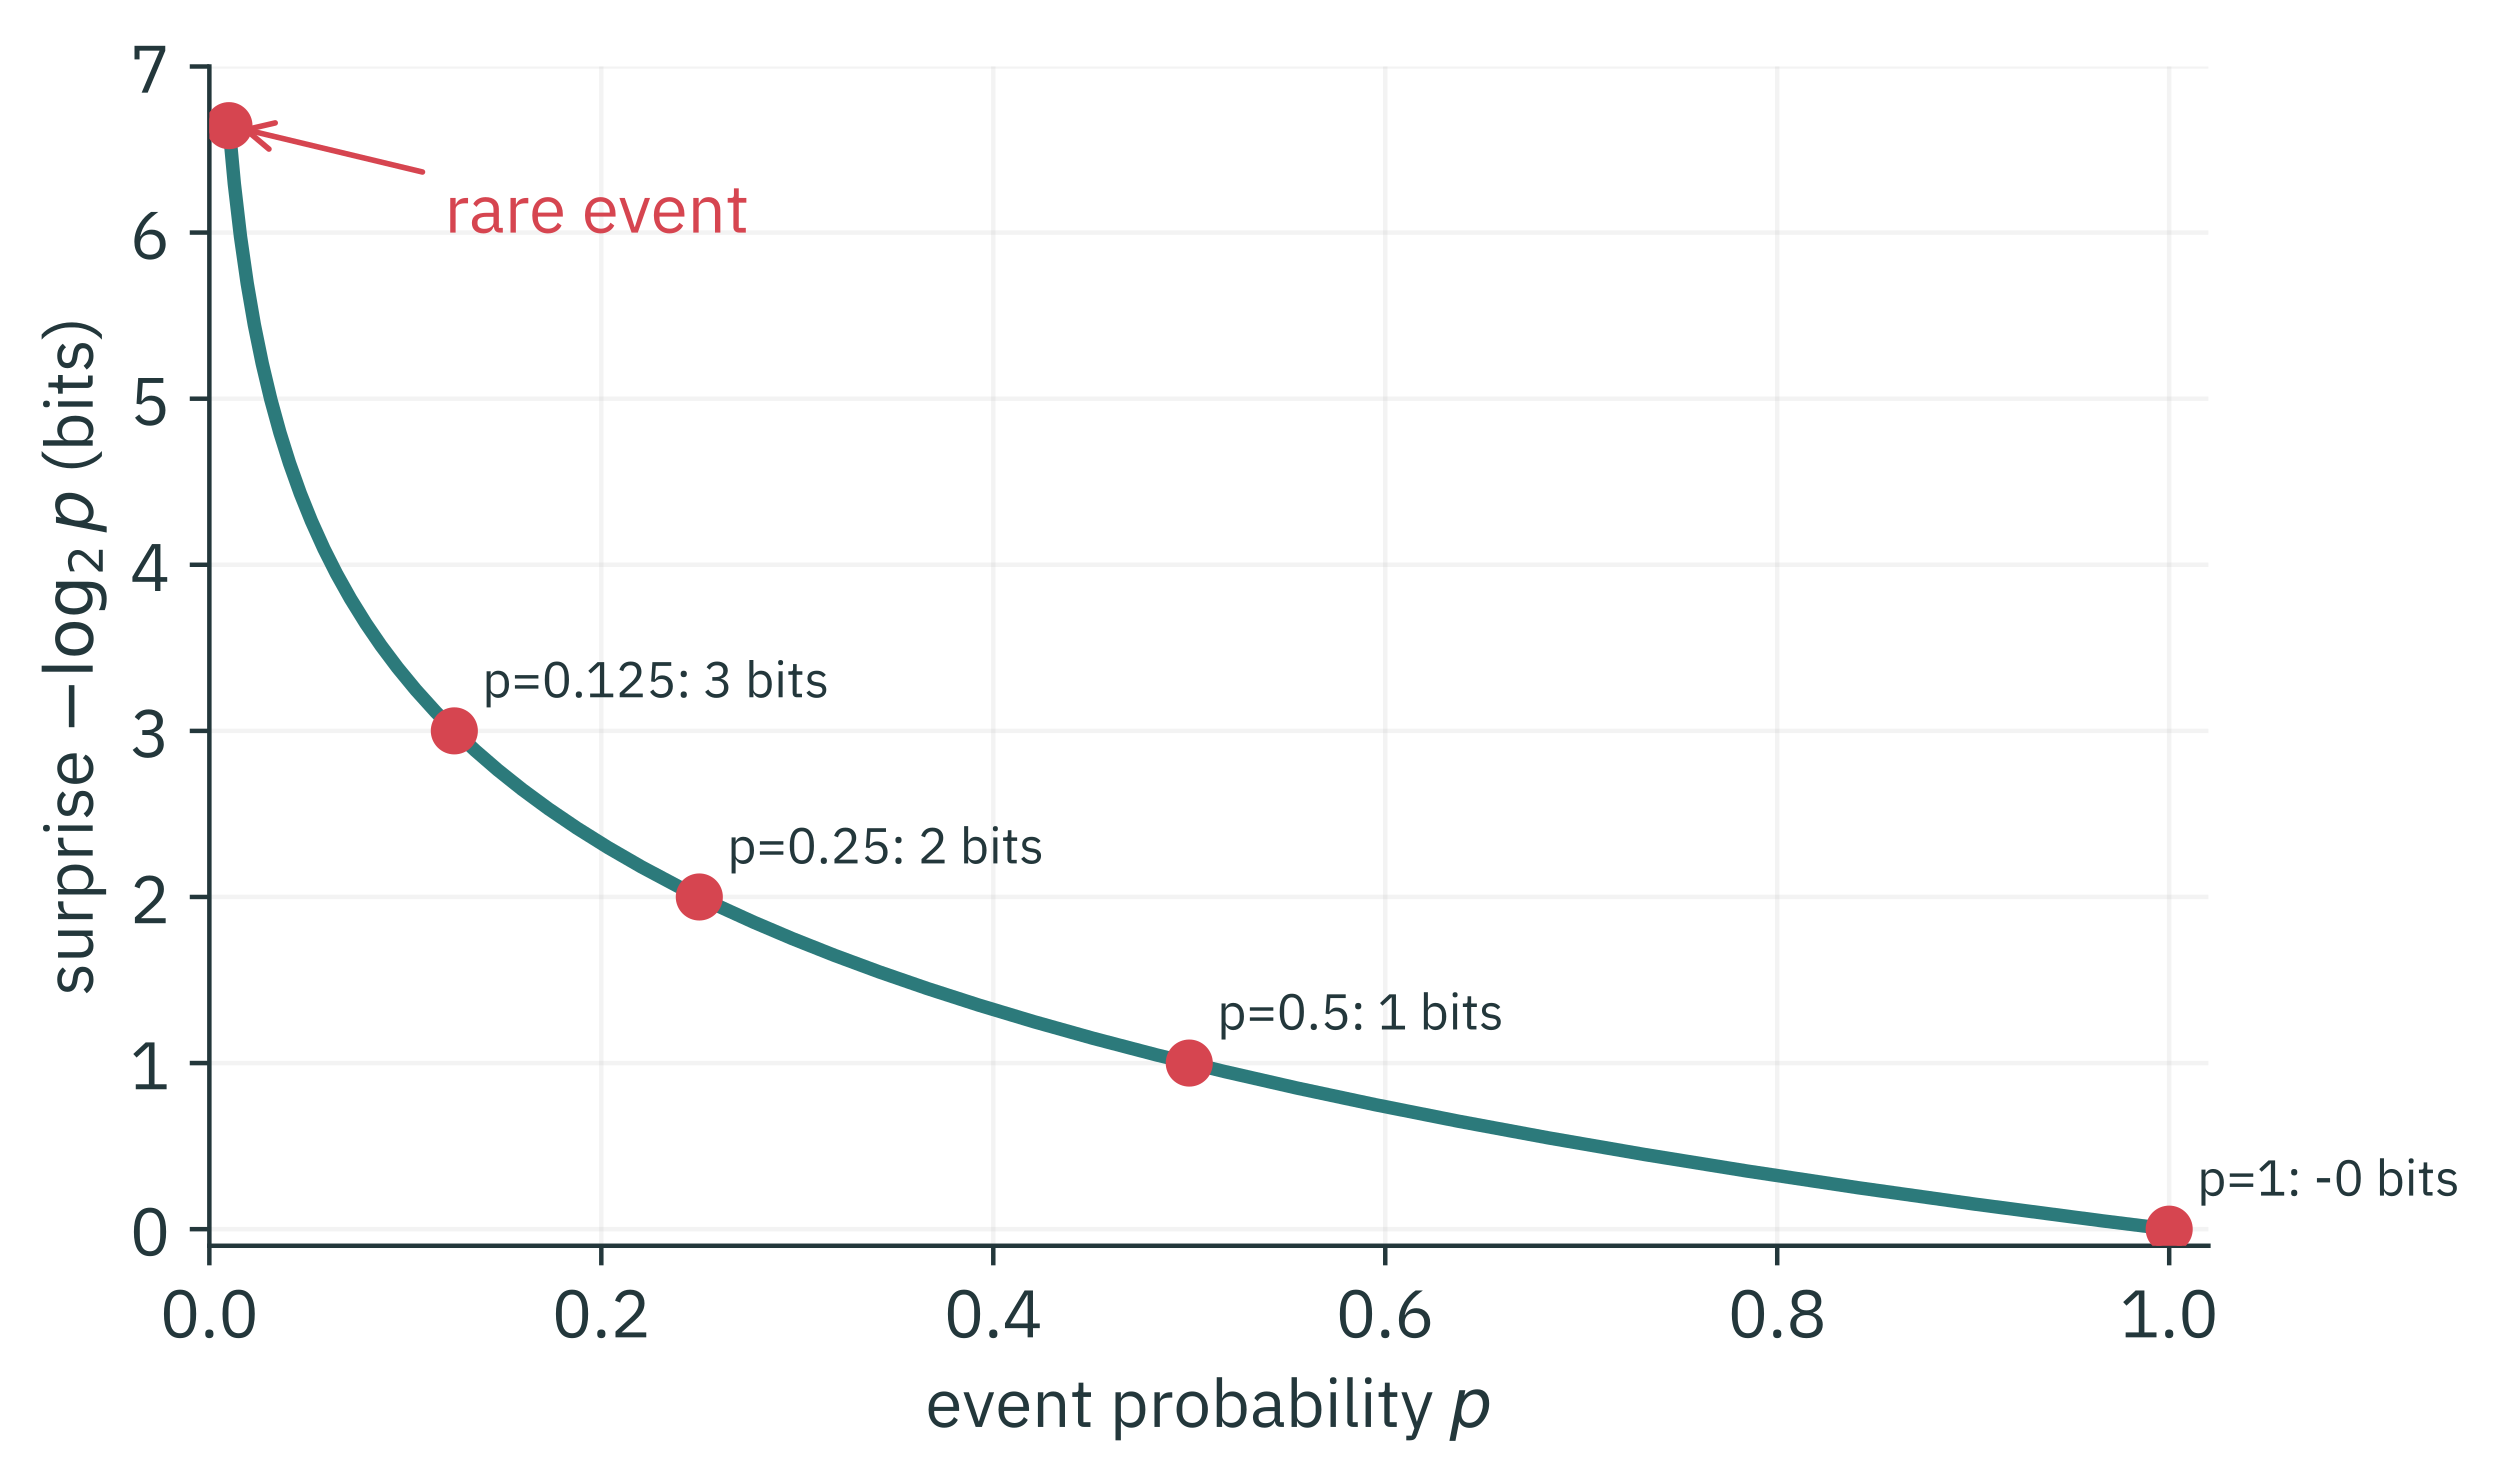
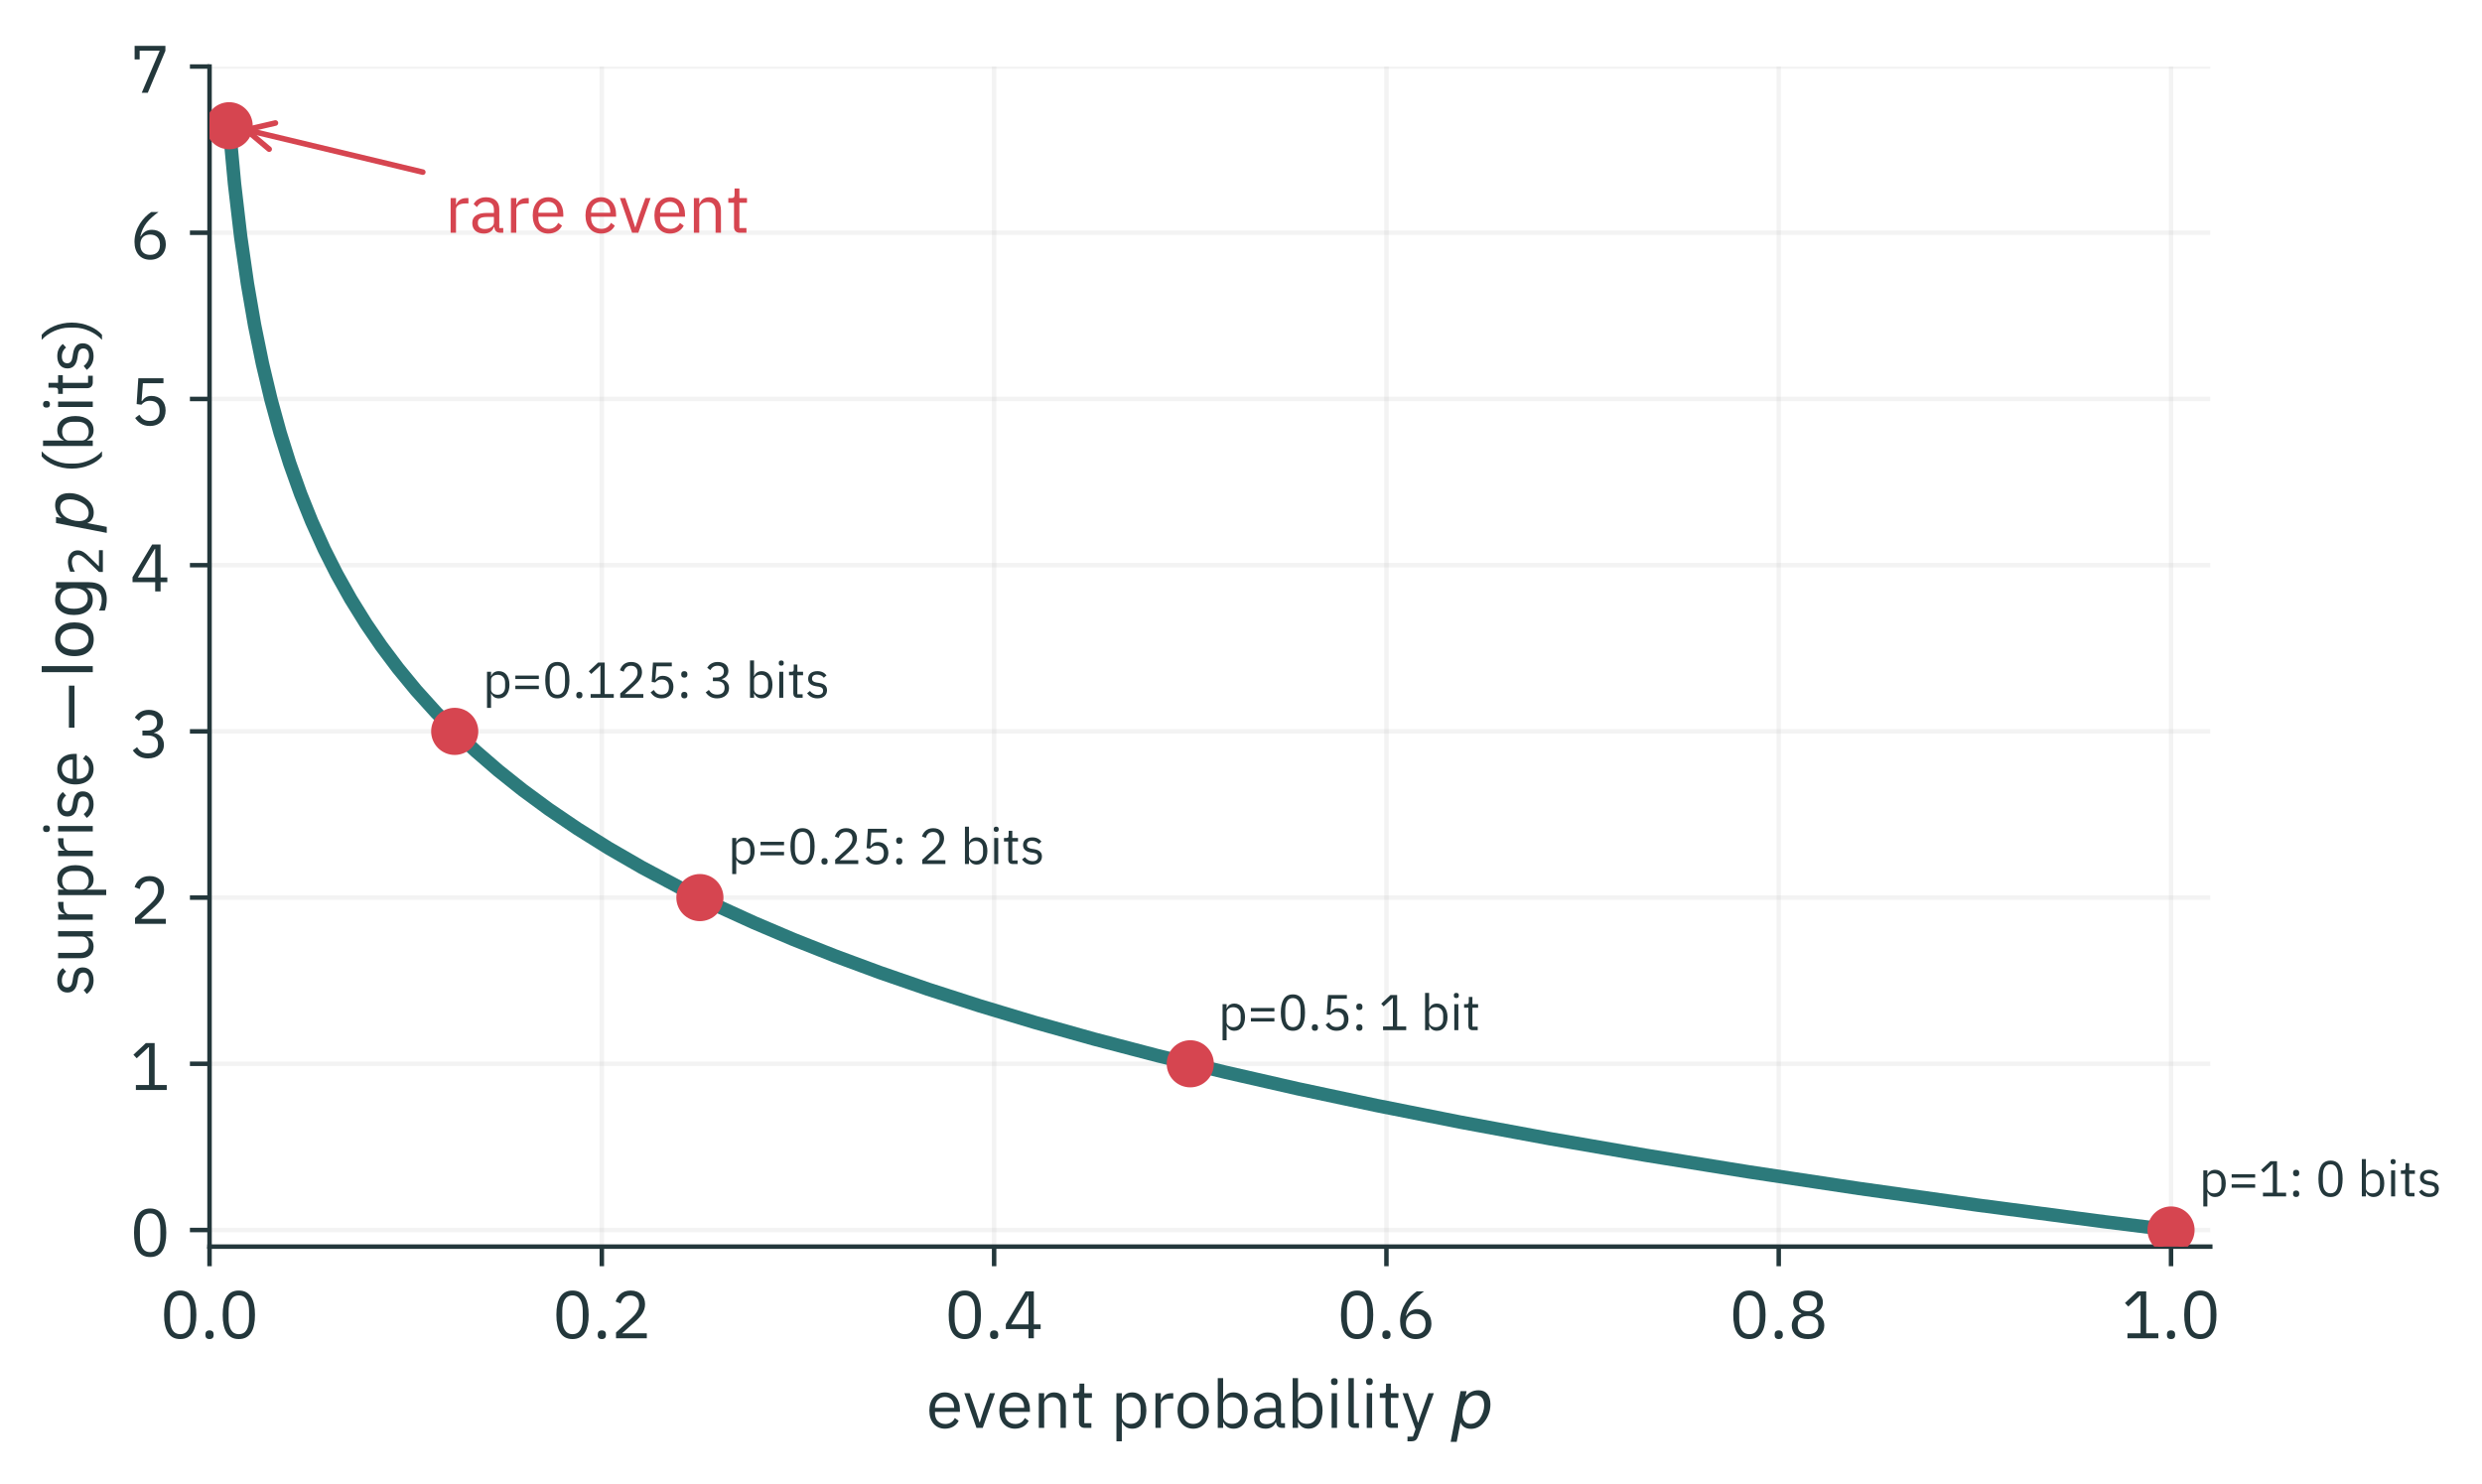
- <svg xmlns="http://www.w3.org/2000/svg" xmlns:xlink="http://www.w3.org/1999/xlink" width="446.616pt" height="264.752pt" viewBox="0 0 446.616 264.752" version="1.1">
+ <svg xmlns="http://www.w3.org/2000/svg" xmlns:xlink="http://www.w3.org/1999/xlink" width="443.025pt" height="264.752pt" viewBox="0 0 443.025 264.752" version="1.1">
  <defs>
    <style type="text/css">*{stroke-linejoin: round; stroke-linecap: butt}</style>
  </defs>
  <g id="figure_1">
    <g id="patch_1">
-       <path d="M 0 264.752  L 446.616 264.752  L 446.616 0  L 0 0  L 0 264.752  z " style="fill: none" />
+       <path d="M 0 264.752  L 443.025 264.752  L 443.025 0  L 0 0  L 0 264.752  z " style="fill: none" />
    </g>
    <g id="axes_1">
      <g id="patch_2">
        <path d="M 37.4 222.552  L 394.52 222.552  L 394.52 11.88  L 37.4 11.88  L 37.4 222.552  z " style="fill: none" />
      </g>
      <g id="matplotlib.axis_1">
        <g id="xtick_1">
          <g id="line2d_1">
-             <path d="M 37.4 222.552  L 37.4 11.88  " clip-path="url(#pdcd45e37ff)" style="fill: none; stroke: #b0b0b0; stroke-opacity: 0.16; stroke-width: 0.8; stroke-linecap: square" />
+             <path d="M 37.4 222.552  L 37.4 11.88  " clip-path="url(#pbaf30abad8)" style="fill: none; stroke: #b0b0b0; stroke-opacity: 0.16; stroke-width: 0.8; stroke-linecap: square" />
          </g>
          <g id="line2d_2">
            <defs>
-               <path id="md1f45cf7b0" d="M 0 0  L 0 3.5  " style="stroke: #23373b; stroke-width: 0.8" />
+               <path id="mac10155238" d="M 0 0  L 0 3.5  " style="stroke: #23373b; stroke-width: 0.8" />
            </defs>
            <g>
-               <use xlink:href="#md1f45cf7b0" x="37.4" y="222.552" style="fill: #23373b; stroke: #23373b; stroke-width: 0.8" />
+               <use xlink:href="#mac10155238" x="37.4" y="222.552" style="fill: #23373b; stroke: #23373b; stroke-width: 0.8" />
            </g>
          </g>
          <g id="text_1">
            <g style="fill: #23373b" transform="translate(28.56781 238.912) scale(0.12 -0.12)">
              <defs>
                <path id="IBMPlexSans-38" d="M 1920 -77  C 2989 -77 3456 774 3456 2234  C 3456 3693 2989 4544 1920 4544  C 851 4544 384 3693 384 2234  C 384 774 851 -77 1920 -77  z M 1920 390  C 1222 390 947 1005 947 1869  L 947 2598  C 947 3462 1222 4077 1920 4077  C 2618 4077 2893 3462 2893 2598  L 2893 1869  C 2893 1005 2618 390 1920 390  z " transform="scale(0.015625)" />
                <path id="IBMPlexSans-5a" d="M 870 -77  C 1139 -77 1261 77 1261 294  L 1261 378  C 1261 595 1139 749 870 749  C 602 749 480 595 480 378  L 480 294  C 480 77 602 -77 870 -77  z " transform="scale(0.015625)" />
              </defs>
              <use xlink:href="#IBMPlexSans-38" />
              <use xlink:href="#IBMPlexSans-5a" transform="translate(60 0)" />
              <use xlink:href="#IBMPlexSans-38" transform="translate(87.20312 0)" />
            </g>
          </g>
        </g>
        <g id="xtick_2">
          <g id="line2d_3">
-             <path d="M 107.424 222.552  L 107.424 11.88  " clip-path="url(#pdcd45e37ff)" style="fill: none; stroke: #b0b0b0; stroke-opacity: 0.16; stroke-width: 0.8; stroke-linecap: square" />
+             <path d="M 107.424 222.552  L 107.424 11.88  " clip-path="url(#pbaf30abad8)" style="fill: none; stroke: #b0b0b0; stroke-opacity: 0.16; stroke-width: 0.8; stroke-linecap: square" />
          </g>
          <g id="line2d_4">
            <g>
-               <use xlink:href="#md1f45cf7b0" x="107.424" y="222.552" style="fill: #23373b; stroke: #23373b; stroke-width: 0.8" />
+               <use xlink:href="#mac10155238" x="107.424" y="222.552" style="fill: #23373b; stroke: #23373b; stroke-width: 0.8" />
            </g>
          </g>
          <g id="text_2">
            <g style="fill: #23373b" transform="translate(98.59134 238.912) scale(0.12 -0.12)">
              <defs>
                <path id="IBMPlexSans-3c" d="M 3411 474  L 1062 474  L 2266 1555  C 2835 2067 3245 2554 3245 3245  C 3245 4006 2746 4544 1875 4544  C 1011 4544 614 4019 442 3494  L 922 3309  C 1043 3731 1299 4064 1850 4064  C 2400 4064 2675 3725 2675 3232  L 2675 3155  C 2675 2726 2355 2278 1939 1894  L 480 550  L 480 0  L 3411 0  L 3411 474  z " transform="scale(0.015625)" />
              </defs>
              <use xlink:href="#IBMPlexSans-38" />
              <use xlink:href="#IBMPlexSans-5a" transform="translate(60 0)" />
              <use xlink:href="#IBMPlexSans-3c" transform="translate(87.20312 0)" />
            </g>
          </g>
        </g>
        <g id="xtick_3">
          <g id="line2d_5">
-             <path d="M 177.447 222.552  L 177.447 11.88  " clip-path="url(#pdcd45e37ff)" style="fill: none; stroke: #b0b0b0; stroke-opacity: 0.16; stroke-width: 0.8; stroke-linecap: square" />
+             <path d="M 177.447 222.552  L 177.447 11.88  " clip-path="url(#pbaf30abad8)" style="fill: none; stroke: #b0b0b0; stroke-opacity: 0.16; stroke-width: 0.8; stroke-linecap: square" />
          </g>
          <g id="line2d_6">
            <g>
-               <use xlink:href="#md1f45cf7b0" x="177.447" y="222.552" style="fill: #23373b; stroke: #23373b; stroke-width: 0.8" />
+               <use xlink:href="#mac10155238" x="177.447" y="222.552" style="fill: #23373b; stroke: #23373b; stroke-width: 0.8" />
            </g>
          </g>
          <g id="text_3">
            <g style="fill: #23373b" transform="translate(168.6149 238.912) scale(0.12 -0.12)">
              <defs>
                <path id="IBMPlexSans-3e" d="M 2912 0  L 2912 877  L 3558 877  L 3558 1325  L 2912 1325  L 2912 4467  L 2112 4467  L 243 1350  L 243 877  L 2400 877  L 2400 0  L 2912 0  z M 2368 4051  L 2400 4051  L 2400 1325  L 749 1325  L 2368 4051  z " transform="scale(0.015625)" />
              </defs>
              <use xlink:href="#IBMPlexSans-38" />
              <use xlink:href="#IBMPlexSans-5a" transform="translate(60 0)" />
              <use xlink:href="#IBMPlexSans-3e" transform="translate(87.20312 0)" />
            </g>
          </g>
        </g>
        <g id="xtick_4">
          <g id="line2d_7">
-             <path d="M 247.471 222.552  L 247.471 11.88  " clip-path="url(#pdcd45e37ff)" style="fill: none; stroke: #b0b0b0; stroke-opacity: 0.16; stroke-width: 0.8; stroke-linecap: square" />
+             <path d="M 247.471 222.552  L 247.471 11.88  " clip-path="url(#pbaf30abad8)" style="fill: none; stroke: #b0b0b0; stroke-opacity: 0.16; stroke-width: 0.8; stroke-linecap: square" />
          </g>
          <g id="line2d_8">
            <g>
-               <use xlink:href="#md1f45cf7b0" x="247.471" y="222.552" style="fill: #23373b; stroke: #23373b; stroke-width: 0.8" />
+               <use xlink:href="#mac10155238" x="247.471" y="222.552" style="fill: #23373b; stroke: #23373b; stroke-width: 0.8" />
            </g>
          </g>
          <g id="text_4">
            <g style="fill: #23373b" transform="translate(238.6384 238.912) scale(0.12 -0.12)">
              <defs>
                <path id="IBMPlexSans-40" d="M 1926 -77  C 2822 -77 3411 525 3411 1402  C 3411 2246 2861 2778 2093 2778  C 1549 2778 1229 2502 1018 2138  L 986 2150  C 1229 3187 1760 3770 2714 4467  L 2022 4467  C 1306 4000 429 2963 429 1638  C 429 576 998 -77 1926 -77  z M 1920 390  C 1331 390 986 730 986 1331  L 986 1382  C 986 1984 1331 2323 1920 2323  C 2509 2323 2854 1984 2854 1382  L 2854 1331  C 2854 730 2509 390 1920 390  z " transform="scale(0.015625)" />
              </defs>
              <use xlink:href="#IBMPlexSans-38" />
              <use xlink:href="#IBMPlexSans-5a" transform="translate(60 0)" />
              <use xlink:href="#IBMPlexSans-40" transform="translate(87.20312 0)" />
            </g>
          </g>
        </g>
        <g id="xtick_5">
          <g id="line2d_9">
-             <path d="M 317.494 222.552  L 317.494 11.88  " clip-path="url(#pdcd45e37ff)" style="fill: none; stroke: #b0b0b0; stroke-opacity: 0.16; stroke-width: 0.8; stroke-linecap: square" />
+             <path d="M 317.494 222.552  L 317.494 11.88  " clip-path="url(#pbaf30abad8)" style="fill: none; stroke: #b0b0b0; stroke-opacity: 0.16; stroke-width: 0.8; stroke-linecap: square" />
          </g>
          <g id="line2d_10">
            <g>
-               <use xlink:href="#md1f45cf7b0" x="317.494" y="222.552" style="fill: #23373b; stroke: #23373b; stroke-width: 0.8" />
+               <use xlink:href="#mac10155238" x="317.494" y="222.552" style="fill: #23373b; stroke: #23373b; stroke-width: 0.8" />
            </g>
          </g>
          <g id="text_5">
            <g style="fill: #23373b" transform="translate(308.6619 238.912) scale(0.12 -0.12)">
              <defs>
                <path id="IBMPlexSans-42" d="M 1920 -77  C 2938 -77 3469 480 3469 1216  C 3469 1824 3104 2176 2566 2323  L 2566 2374  C 3034 2534 3334 2912 3334 3424  C 3334 4102 2810 4544 1920 4544  C 1030 4544 506 4102 506 3424  C 506 2912 806 2534 1274 2374  L 1274 2323  C 736 2176 371 1824 371 1216  C 371 480 902 -77 1920 -77  z M 1920 390  C 1299 390 941 685 941 1190  L 941 1325  C 941 1830 1299 2125 1920 2125  C 2541 2125 2899 1830 2899 1325  L 2899 1190  C 2899 685 2541 390 1920 390  z M 1920 2573  C 1363 2573 1062 2822 1062 3277  L 1062 3373  C 1062 3827 1363 4077 1920 4077  C 2477 4077 2778 3827 2778 3373  L 2778 3277  C 2778 2822 2477 2573 1920 2573  z " transform="scale(0.015625)" />
              </defs>
              <use xlink:href="#IBMPlexSans-38" />
              <use xlink:href="#IBMPlexSans-5a" transform="translate(60 0)" />
              <use xlink:href="#IBMPlexSans-42" transform="translate(87.20312 0)" />
            </g>
          </g>
        </g>
        <g id="xtick_6">
          <g id="line2d_11">
-             <path d="M 387.518 222.552  L 387.518 11.88  " clip-path="url(#pdcd45e37ff)" style="fill: none; stroke: #b0b0b0; stroke-opacity: 0.16; stroke-width: 0.8; stroke-linecap: square" />
+             <path d="M 387.518 222.552  L 387.518 11.88  " clip-path="url(#pbaf30abad8)" style="fill: none; stroke: #b0b0b0; stroke-opacity: 0.16; stroke-width: 0.8; stroke-linecap: square" />
          </g>
          <g id="line2d_12">
            <g>
-               <use xlink:href="#md1f45cf7b0" x="387.518" y="222.552" style="fill: #23373b; stroke: #23373b; stroke-width: 0.8" />
+               <use xlink:href="#mac10155238" x="387.518" y="222.552" style="fill: #23373b; stroke: #23373b; stroke-width: 0.8" />
            </g>
          </g>
          <g id="text_6">
            <g style="fill: #23373b" transform="translate(378.6855 238.912) scale(0.12 -0.12)">
              <defs>
                <path id="IBMPlexSans-3b" d="M 3501 0  L 3501 474  L 2349 474  L 2349 4467  L 1510 4467  L 326 3360  L 640 3021  L 1766 4070  L 1811 4070  L 1811 474  L 563 474  L 563 0  L 3501 0  z " transform="scale(0.015625)" />
              </defs>
              <use xlink:href="#IBMPlexSans-3b" />
              <use xlink:href="#IBMPlexSans-5a" transform="translate(60 0)" />
              <use xlink:href="#IBMPlexSans-38" transform="translate(87.20312 0)" />
            </g>
          </g>
        </g>
        <g id="text_7">
          <g style="fill: #23373b" transform="translate(165.32 254.912) scale(0.12 -0.12)">
            <defs>
              <path id="IBMPlexSans-6" d="M 1786 -77  C 2406 -77 2880 230 3091 678  L 2726 941  C 2554 576 2234 371 1818 371  C 1203 371 838 800 838 1370  L 838 1523  L 3213 1523  L 3213 1766  C 3213 2701 2669 3379 1786 3379  C 890 3379 301 2701 301 1651  C 301 602 890 -77 1786 -77  z M 1786 2950  C 2310 2950 2662 2560 2662 1978  L 2662 1907  L 838 1907  L 838 1952  C 838 2528 1229 2950 1786 2950  z " transform="scale(0.015625)" />
              <path id="IBMPlexSans-19" d="M 1869 0  L 3034 3302  L 2541 3302  L 1952 1664  L 1594 538  L 1562 538  L 1203 1664  L 627 3302  L 115 3302  L 1274 0  L 1869 0  z " transform="scale(0.015625)" />
              <path id="IBMPlexSans-11" d="M 1056 0  L 1056 2291  C 1056 2714 1453 2918 1862 2918  C 2355 2918 2611 2618 2611 2029  L 2611 0  L 3123 0  L 3123 2118  C 3123 2918 2694 3379 2016 3379  C 1523 3379 1242 3136 1082 2765  L 1056 2765  L 1056 3302  L 544 3302  L 544 0  L 1056 0  z " transform="scale(0.015625)" />
              <path id="IBMPlexSans-17" d="M 1914 0  L 1914 448  L 1242 448  L 1242 2854  L 1965 2854  L 1965 3302  L 1242 3302  L 1242 4218  L 781 4218  L 781 3603  C 781 3379 710 3302 493 3302  L 186 3302  L 186 2854  L 730 2854  L 730 544  C 730 224 922 0 1274 0  L 1914 0  z " transform="scale(0.015625)" />
              <path id="IBMPlexSans-3e1" transform="scale(0.015625)" />
              <path id="IBMPlexSans-13" d="M 544 -1280  L 1056 -1280  L 1056 538  L 1082 538  C 1280 128 1594 -77 2048 -77  C 2874 -77 3392 595 3392 1651  C 3392 2707 2874 3379 2048 3379  C 1594 3379 1254 3181 1082 2765  L 1056 2765  L 1056 3302  L 544 3302  L 544 -1280  z M 1907 384  C 1440 384 1056 627 1056 1056  L 1056 2285  C 1056 2650 1440 2918 1907 2918  C 2483 2918 2842 2522 2842 1933  L 2842 1370  C 2842 781 2483 384 1907 384  z " transform="scale(0.015625)" />
              <path id="IBMPlexSans-15" d="M 1056 0  L 1056 2240  C 1056 2554 1389 2790 1939 2790  L 2240 2790  L 2240 3302  L 2042 3302  C 1504 3302 1203 3008 1088 2694  L 1056 2694  L 1056 3302  L 544 3302  L 544 0  L 1056 0  z " transform="scale(0.015625)" />
              <path id="IBMPlexSans-12" d="M 1792 -77  C 2675 -77 3283 602 3283 1651  C 3283 2701 2675 3379 1792 3379  C 909 3379 301 2701 301 1651  C 301 602 909 -77 1792 -77  z M 1792 378  C 1242 378 851 717 851 1414  L 851 1888  C 851 2586 1242 2925 1792 2925  C 2342 2925 2733 2586 2733 1888  L 2733 1414  C 2733 717 2342 378 1792 378  z " transform="scale(0.015625)" />
              <path id="IBMPlexSans-3" d="M 544 0  L 1056 0  L 1056 538  L 1082 538  C 1280 128 1594 -77 2048 -77  C 2874 -77 3392 595 3392 1651  C 3392 2707 2874 3379 2048 3379  C 1594 3379 1254 3181 1082 2765  L 1056 2765  L 1056 4736  L 544 4736  L 544 0  z M 1907 384  C 1440 384 1056 627 1056 1056  L 1056 2285  C 1056 2650 1440 2918 1907 2918  C 2483 2918 2842 2522 2842 1933  L 2842 1370  C 2842 781 2483 384 1907 384  z " transform="scale(0.015625)" />
              <path id="IBMPlexSans-1" d="M 3232 0  L 3232 448  L 2854 448  L 2854 2266  C 2854 2963 2381 3379 1587 3379  C 992 3379 595 3085 416 2733  L 723 2445  C 902 2746 1165 2938 1562 2938  C 2086 2938 2342 2682 2342 2214  L 2342 1888  L 1690 1888  C 730 1888 282 1542 282 922  C 282 307 691 -77 1389 -77  C 1850 -77 2202 134 2342 538  L 2374 538  C 2413 230 2566 0 2944 0  L 3232 0  z M 1472 358  C 1075 358 819 544 819 870  L 819 1005  C 819 1325 1082 1504 1664 1504  L 2342 1504  L 2342 960  C 2342 621 1978 358 1472 358  z " transform="scale(0.015625)" />
              <path id="IBMPlexSans-c" d="M 800 4077  C 1018 4077 1114 4192 1114 4365  L 1114 4448  C 1114 4621 1018 4736 800 4736  C 582 4736 486 4621 486 4448  L 486 4365  C 486 4192 582 4077 800 4077  z M 544 0  L 1056 0  L 1056 3302  L 544 3302  L 544 0  z " transform="scale(0.015625)" />
              <path id="IBMPlexSans-f" d="M 1542 0  L 1542 448  L 1056 448  L 1056 4736  L 544 4736  L 544 531  C 544 224 736 0 1088 0  L 1542 0  z " transform="scale(0.015625)" />
              <path id="IBMPlexSans-1c" d="M 1779 1056  L 1600 518  L 1568 518  L 1414 1056  L 621 3302  L 109 3302  L 1344 -128  L 1094 -832  L 576 -832  L 576 -1280  L 838 -1280  C 1325 -1280 1459 -1165 1606 -768  L 3085 3302  L 2579 3302  L 1779 1056  z " transform="scale(0.015625)" />
              <path id="DejaVuSans-Oblique-53" d="M 3175 2156  Q 3175 2616 2975 2859  Q 2775 3103 2400 3103  Q 2144 3103 1911 2972  Q 1678 2841 1497 2591  Q 1319 2344 1212 1994  Q 1106 1644 1106 1300  Q 1106 863 1306 627  Q 1506 391 1875 391  Q 2147 391 2380 519  Q 2613 647 2778 891  Q 2956 1147 3065 1494  Q 3175 1841 3175 2156  z M 1394 2969  Q 1625 3272 1939 3428  Q 2253 3584 2638 3584  Q 3175 3584 3472 3232  Q 3769 2881 3769 2247  Q 3769 1728 3584 1258  Q 3400 788 3053 416  Q 2822 169 2531 39  Q 2241 -91 1919 -91  Q 1547 -91 1294 64  Q 1041 219 916 525  L 556 -1331  L -19 -1331  L 922 3500  L 1497 3500  L 1394 2969  z " transform="scale(0.015625)" />
            </defs>
            <use xlink:href="#IBMPlexSans-6" />
            <use xlink:href="#IBMPlexSans-19" transform="translate(54.89995 0)" />
            <use xlink:href="#IBMPlexSans-6" transform="translate(104.0999 0)" />
            <use xlink:href="#IBMPlexSans-11" transform="translate(158.9998 0)" />
            <use xlink:href="#IBMPlexSans-17" transform="translate(215.7998 0)" />
            <use xlink:href="#IBMPlexSans-3e1" transform="translate(250.8998 0)" />
            <use xlink:href="#IBMPlexSans-13" transform="translate(274.4997 0)" />
            <use xlink:href="#IBMPlexSans-15" transform="translate(332.4997 0)" />
            <use xlink:href="#IBMPlexSans-12" transform="translate(369.1996 0)" />
            <use xlink:href="#IBMPlexSans-3" transform="translate(425.1996 0)" />
            <use xlink:href="#IBMPlexSans-1" transform="translate(483.1995 0)" />
            <use xlink:href="#IBMPlexSans-3" transform="translate(536.5995 0)" />
            <use xlink:href="#IBMPlexSans-c" transform="translate(594.5994 0)" />
            <use xlink:href="#IBMPlexSans-f" transform="translate(619.5994 0)" />
            <use xlink:href="#IBMPlexSans-c" transform="translate(646.7994 0)" />
            <use xlink:href="#IBMPlexSans-17" transform="translate(671.7993 0)" />
            <use xlink:href="#IBMPlexSans-1c" transform="translate(706.8993 0)" />
            <use xlink:href="#IBMPlexSans-3e1" transform="translate(756.7992 0)" />
            <use xlink:href="#DejaVuSans-Oblique-53" transform="translate(780.3992 0)" />
          </g>
        </g>
      </g>
      <g id="matplotlib.axis_2">
        <g id="ytick_1">
          <g id="line2d_13">
-             <path d="M 37.4 219.585  L 394.52 219.585  " clip-path="url(#pdcd45e37ff)" style="fill: none; stroke: #b0b0b0; stroke-opacity: 0.16; stroke-width: 0.8; stroke-linecap: square" />
+             <path d="M 37.4 219.585  L 394.52 219.585  " clip-path="url(#pbaf30abad8)" style="fill: none; stroke: #b0b0b0; stroke-opacity: 0.16; stroke-width: 0.8; stroke-linecap: square" />
          </g>
          <g id="line2d_14">
            <defs>
-               <path id="mb82852f4e5" d="M 0 0  L -3.5 0  " style="stroke: #23373b; stroke-width: 0.8" />
+               <path id="m81ecbce17b" d="M 0 0  L -3.5 0  " style="stroke: #23373b; stroke-width: 0.8" />
            </defs>
            <g>
-               <use xlink:href="#mb82852f4e5" x="37.4" y="219.585" style="fill: #23373b; stroke: #23373b; stroke-width: 0.8" />
+               <use xlink:href="#m81ecbce17b" x="37.4" y="219.585" style="fill: #23373b; stroke: #23373b; stroke-width: 0.8" />
            </g>
          </g>
          <g id="text_8">
            <g style="fill: #23373b" transform="translate(23.2 224.2648) scale(0.12 -0.12)">
              <use xlink:href="#IBMPlexSans-38" />
            </g>
          </g>
        </g>
        <g id="ytick_2">
          <g id="line2d_15">
-             <path d="M 37.4 189.913  L 394.52 189.913  " clip-path="url(#pdcd45e37ff)" style="fill: none; stroke: #b0b0b0; stroke-opacity: 0.16; stroke-width: 0.8; stroke-linecap: square" />
+             <path d="M 37.4 189.913  L 394.52 189.913  " clip-path="url(#pbaf30abad8)" style="fill: none; stroke: #b0b0b0; stroke-opacity: 0.16; stroke-width: 0.8; stroke-linecap: square" />
          </g>
          <g id="line2d_16">
            <g>
-               <use xlink:href="#mb82852f4e5" x="37.4" y="189.913" style="fill: #23373b; stroke: #23373b; stroke-width: 0.8" />
+               <use xlink:href="#m81ecbce17b" x="37.4" y="189.913" style="fill: #23373b; stroke: #23373b; stroke-width: 0.8" />
            </g>
          </g>
          <g id="text_9">
            <g style="fill: #23373b" transform="translate(23.2 194.5927) scale(0.12 -0.12)">
              <use xlink:href="#IBMPlexSans-3b" />
            </g>
          </g>
        </g>
        <g id="ytick_3">
          <g id="line2d_17">
-             <path d="M 37.4 160.241  L 394.52 160.241  " clip-path="url(#pdcd45e37ff)" style="fill: none; stroke: #b0b0b0; stroke-opacity: 0.16; stroke-width: 0.8; stroke-linecap: square" />
+             <path d="M 37.4 160.241  L 394.52 160.241  " clip-path="url(#pbaf30abad8)" style="fill: none; stroke: #b0b0b0; stroke-opacity: 0.16; stroke-width: 0.8; stroke-linecap: square" />
          </g>
          <g id="line2d_18">
            <g>
-               <use xlink:href="#mb82852f4e5" x="37.4" y="160.241" style="fill: #23373b; stroke: #23373b; stroke-width: 0.8" />
+               <use xlink:href="#m81ecbce17b" x="37.4" y="160.241" style="fill: #23373b; stroke: #23373b; stroke-width: 0.8" />
            </g>
          </g>
          <g id="text_10">
            <g style="fill: #23373b" transform="translate(23.2 164.9206) scale(0.12 -0.12)">
              <use xlink:href="#IBMPlexSans-3c" />
            </g>
          </g>
        </g>
        <g id="ytick_4">
          <g id="line2d_19">
-             <path d="M 37.4 130.568  L 394.52 130.568  " clip-path="url(#pdcd45e37ff)" style="fill: none; stroke: #b0b0b0; stroke-opacity: 0.16; stroke-width: 0.8; stroke-linecap: square" />
+             <path d="M 37.4 130.568  L 394.52 130.568  " clip-path="url(#pbaf30abad8)" style="fill: none; stroke: #b0b0b0; stroke-opacity: 0.16; stroke-width: 0.8; stroke-linecap: square" />
          </g>
          <g id="line2d_20">
            <g>
-               <use xlink:href="#mb82852f4e5" x="37.4" y="130.568" style="fill: #23373b; stroke: #23373b; stroke-width: 0.8" />
+               <use xlink:href="#m81ecbce17b" x="37.4" y="130.568" style="fill: #23373b; stroke: #23373b; stroke-width: 0.8" />
            </g>
          </g>
          <g id="text_11">
            <g style="fill: #23373b" transform="translate(23.2 135.2485) scale(0.12 -0.12)">
              <defs>
                <path id="IBMPlexSans-3d" d="M 1184 2573  L 1184 2106  L 1709 2106  C 2336 2106 2669 1805 2669 1280  L 2669 1229  C 2669 704 2336 403 1709 403  C 1165 403 902 640 672 992  L 269 685  C 544 301 941 -77 1715 -77  C 2624 -77 3232 454 3232 1222  C 3232 1894 2771 2253 2291 2349  L 2291 2374  C 2765 2496 3149 2842 3149 3418  C 3149 4141 2547 4544 1792 4544  C 1075 4544 685 4173 461 3814  L 858 3507  C 1043 3846 1318 4064 1779 4064  C 2253 4064 2579 3827 2579 3360  L 2579 3315  C 2579 2886 2272 2573 1670 2573  L 1184 2573  z " transform="scale(0.015625)" />
              </defs>
              <use xlink:href="#IBMPlexSans-3d" />
            </g>
          </g>
        </g>
        <g id="ytick_5">
          <g id="line2d_21">
-             <path d="M 37.4 100.896  L 394.52 100.896  " clip-path="url(#pdcd45e37ff)" style="fill: none; stroke: #b0b0b0; stroke-opacity: 0.16; stroke-width: 0.8; stroke-linecap: square" />
+             <path d="M 37.4 100.896  L 394.52 100.896  " clip-path="url(#pbaf30abad8)" style="fill: none; stroke: #b0b0b0; stroke-opacity: 0.16; stroke-width: 0.8; stroke-linecap: square" />
          </g>
          <g id="line2d_22">
            <g>
-               <use xlink:href="#mb82852f4e5" x="37.4" y="100.896" style="fill: #23373b; stroke: #23373b; stroke-width: 0.8" />
+               <use xlink:href="#m81ecbce17b" x="37.4" y="100.896" style="fill: #23373b; stroke: #23373b; stroke-width: 0.8" />
            </g>
          </g>
          <g id="text_12">
            <g style="fill: #23373b" transform="translate(23.2 105.5763) scale(0.12 -0.12)">
              <use xlink:href="#IBMPlexSans-3e" />
            </g>
          </g>
        </g>
        <g id="ytick_6">
          <g id="line2d_23">
-             <path d="M 37.4 71.224  L 394.52 71.224  " clip-path="url(#pdcd45e37ff)" style="fill: none; stroke: #b0b0b0; stroke-opacity: 0.16; stroke-width: 0.8; stroke-linecap: square" />
+             <path d="M 37.4 71.224  L 394.52 71.224  " clip-path="url(#pbaf30abad8)" style="fill: none; stroke: #b0b0b0; stroke-opacity: 0.16; stroke-width: 0.8; stroke-linecap: square" />
          </g>
          <g id="line2d_24">
            <g>
-               <use xlink:href="#mb82852f4e5" x="37.4" y="71.224" style="fill: #23373b; stroke: #23373b; stroke-width: 0.8" />
+               <use xlink:href="#m81ecbce17b" x="37.4" y="71.224" style="fill: #23373b; stroke: #23373b; stroke-width: 0.8" />
            </g>
          </g>
          <g id="text_13">
            <g style="fill: #23373b" transform="translate(23.2 75.90422) scale(0.12 -0.12)">
              <defs>
                <path id="IBMPlexSans-3f" d="M 3187 4467  L 794 4467  L 634 2010  L 1088 1946  C 1274 2150 1478 2323 1888 2323  C 2496 2323 2822 1984 2822 1395  L 2822 1331  C 2822 742 2496 403 1888 403  C 1350 403 1126 640 896 992  L 493 685  C 762 301 1146 -77 1888 -77  C 2829 -77 3392 531 3392 1402  C 3392 2266 2829 2784 2061 2784  C 1594 2784 1357 2592 1146 2291  L 1101 2291  L 1229 3994  L 3187 3994  L 3187 4467  z " transform="scale(0.015625)" />
              </defs>
              <use xlink:href="#IBMPlexSans-3f" />
            </g>
          </g>
        </g>
        <g id="ytick_7">
          <g id="line2d_25">
-             <path d="M 37.4 41.552  L 394.52 41.552  " clip-path="url(#pdcd45e37ff)" style="fill: none; stroke: #b0b0b0; stroke-opacity: 0.16; stroke-width: 0.8; stroke-linecap: square" />
+             <path d="M 37.4 41.552  L 394.52 41.552  " clip-path="url(#pbaf30abad8)" style="fill: none; stroke: #b0b0b0; stroke-opacity: 0.16; stroke-width: 0.8; stroke-linecap: square" />
          </g>
          <g id="line2d_26">
            <g>
-               <use xlink:href="#mb82852f4e5" x="37.4" y="41.552" style="fill: #23373b; stroke: #23373b; stroke-width: 0.8" />
+               <use xlink:href="#m81ecbce17b" x="37.4" y="41.552" style="fill: #23373b; stroke: #23373b; stroke-width: 0.8" />
            </g>
          </g>
          <g id="text_14">
            <g style="fill: #23373b" transform="translate(23.2 46.23211) scale(0.12 -0.12)">
              <use xlink:href="#IBMPlexSans-40" />
            </g>
          </g>
        </g>
        <g id="ytick_8">
          <g id="line2d_27">
-             <path d="M 37.4 11.88  L 394.52 11.88  " clip-path="url(#pdcd45e37ff)" style="fill: none; stroke: #b0b0b0; stroke-opacity: 0.16; stroke-width: 0.8; stroke-linecap: square" />
+             <path d="M 37.4 11.88  L 394.52 11.88  " clip-path="url(#pbaf30abad8)" style="fill: none; stroke: #b0b0b0; stroke-opacity: 0.16; stroke-width: 0.8; stroke-linecap: square" />
          </g>
          <g id="line2d_28">
            <g>
-               <use xlink:href="#mb82852f4e5" x="37.4" y="11.88" style="fill: #23373b; stroke: #23373b; stroke-width: 0.8" />
+               <use xlink:href="#m81ecbce17b" x="37.4" y="11.88" style="fill: #23373b; stroke: #23373b; stroke-width: 0.8" />
            </g>
          </g>
          <g id="text_15">
            <g style="fill: #23373b" transform="translate(23.2 16.56) scale(0.12 -0.12)">
              <defs>
                <path id="IBMPlexSans-41" d="M 1696 0  L 3373 3994  L 3373 4467  L 442 4467  L 442 3174  L 922 3174  L 922 4006  L 2829 4006  L 1120 0  L 1696 0  z " transform="scale(0.015625)" />
              </defs>
              <use xlink:href="#IBMPlexSans-41" />
            </g>
          </g>
        </g>
        <g id="text_16">
          <g style="fill: #23373b" transform="translate(16.56 177.876) rotate(-90) scale(0.12 -0.12)">
            <defs>
              <path id="IBMPlexSans-16" d="M 1536 -77  C 2291 -77 2758 314 2758 954  C 2758 1453 2477 1773 1747 1882  L 1491 1920  C 1082 1984 858 2112 858 2432  C 858 2746 1082 2944 1504 2944  C 1926 2944 2208 2746 2355 2541  L 2694 2848  C 2426 3181 2074 3379 1542 3379  C 870 3379 365 3059 365 2406  C 365 1792 819 1542 1427 1453  L 1690 1414  C 2125 1350 2266 1152 2266 896  C 2266 557 2010 358 1574 358  C 1158 358 851 544 595 864  L 230 570  C 525 179 928 -77 1536 -77  z " transform="scale(0.015625)" />
              <path id="IBMPlexSans-18" d="M 2579 0  L 3091 0  L 3091 3302  L 2579 3302  L 2579 1018  C 2579 582 2182 384 1779 384  C 1286 384 1024 685 1024 1274  L 1024 3302  L 512 3302  L 512 1184  C 512 384 947 -77 1626 -77  C 2176 -77 2426 224 2554 538  L 2579 538  L 2579 0  z " transform="scale(0.015625)" />
              <path id="DejaVuSans-c9c" d="M 678 2272  L 4684 2272  L 4684 1741  L 678 1741  L 678 2272  z " transform="scale(0.015625)" />
              <path id="DejaVuSans-4f" d="M 603 4863  L 1178 4863  L 1178 0  L 603 0  L 603 4863  z " transform="scale(0.015625)" />
              <path id="DejaVuSans-52" d="M 1959 3097  Q 1497 3097 1228 2736  Q 959 2375 959 1747  Q 959 1119 1226 758  Q 1494 397 1959 397  Q 2419 397 2687 759  Q 2956 1122 2956 1747  Q 2956 2369 2687 2733  Q 2419 3097 1959 3097  z M 1959 3584  Q 2709 3584 3137 3096  Q 3566 2609 3566 1747  Q 3566 888 3137 398  Q 2709 -91 1959 -91  Q 1206 -91 779 398  Q 353 888 353 1747  Q 353 2609 779 3096  Q 1206 3584 1959 3584  z " transform="scale(0.015625)" />
              <path id="DejaVuSans-4a" d="M 2906 1791  Q 2906 2416 2648 2759  Q 2391 3103 1925 3103  Q 1463 3103 1205 2759  Q 947 2416 947 1791  Q 947 1169 1205 825  Q 1463 481 1925 481  Q 2391 481 2648 825  Q 2906 1169 2906 1791  z M 3481 434  Q 3481 -459 3084 -895  Q 2688 -1331 1869 -1331  Q 1566 -1331 1297 -1286  Q 1028 -1241 775 -1147  L 775 -588  Q 1028 -725 1275 -790  Q 1522 -856 1778 -856  Q 2344 -856 2625 -561  Q 2906 -266 2906 331  L 2906 616  Q 2728 306 2450 153  Q 2172 0 1784 0  Q 1141 0 747 490  Q 353 981 353 1791  Q 353 2603 747 3093  Q 1141 3584 1784 3584  Q 2172 3584 2450 3431  Q 2728 3278 2906 2969  L 2906 3500  L 3481 3500  L 3481 434  z " transform="scale(0.015625)" />
              <path id="DejaVuSans-15" d="M 1228 531  L 3431 531  L 3431 0  L 469 0  L 469 531  Q 828 903 1448 1529  Q 2069 2156 2228 2338  Q 2531 2678 2651 2914  Q 2772 3150 2772 3378  Q 2772 3750 2511 3984  Q 2250 4219 1831 4219  Q 1534 4219 1204 4116  Q 875 4013 500 3803  L 500 4441  Q 881 4594 1212 4672  Q 1544 4750 1819 4750  Q 2544 4750 2975 4387  Q 3406 4025 3406 3419  Q 3406 3131 3298 2873  Q 3191 2616 2906 2266  Q 2828 2175 2409 1742  Q 1991 1309 1228 531  z " transform="scale(0.015625)" />
              <path id="IBMPlexSans-70" d="M 531 1997  C 531 749 1056 -339 1690 -877  L 2176 -877  C 1485 -262 1011 819 1011 1715  L 1011 2266  C 1011 3162 1466 4224 2176 4864  L 1690 4864  C 1037 4307 531 3232 531 1997  z " transform="scale(0.015625)" />
              <path id="IBMPlexSans-71" d="M 1613 1997  C 1613 3232 1107 4307 454 4864  L -32 4864  C 678 4224 1133 3162 1133 2266  L 1133 1715  C 1133 819 659 -262 -32 -877  L 454 -877  C 1088 -339 1613 749 1613 1997  z " transform="scale(0.015625)" />
            </defs>
            <use xlink:href="#IBMPlexSans-16" />
            <use xlink:href="#IBMPlexSans-18" transform="translate(48.69995 0)" />
            <use xlink:href="#IBMPlexSans-15" transform="translate(105.4999 0)" />
            <use xlink:href="#IBMPlexSans-13" transform="translate(142.1999 0)" />
            <use xlink:href="#IBMPlexSans-15" transform="translate(200.1998 0)" />
            <use xlink:href="#IBMPlexSans-c" transform="translate(236.8998 0)" />
            <use xlink:href="#IBMPlexSans-16" transform="translate(261.8997 0)" />
            <use xlink:href="#IBMPlexSans-6" transform="translate(310.5997 0)" />
            <use xlink:href="#IBMPlexSans-3e1" transform="translate(365.4996 0)" />
            <use xlink:href="#DejaVuSans-c9c" transform="translate(389.0996 0)" />
            <use xlink:href="#DejaVuSans-4f" transform="translate(472.8887 0)" />
            <use xlink:href="#DejaVuSans-52" transform="translate(500.6719 0)" />
            <use xlink:href="#DejaVuSans-4a" transform="translate(561.8535 0)" />
            <use xlink:href="#DejaVuSans-15" transform="translate(626.2871 -14.99995) scale(0.7)" />
            <use xlink:href="#DejaVuSans-Oblique-53" transform="translate(689.7933 0)" />
            <use xlink:href="#IBMPlexSans-3e1" transform="translate(753.2699 0)" />
            <use xlink:href="#IBMPlexSans-70" transform="translate(776.8698 0)" />
            <use xlink:href="#IBMPlexSans-3" transform="translate(810.3698 0)" />
            <use xlink:href="#IBMPlexSans-c" transform="translate(868.3697 0)" />
            <use xlink:href="#IBMPlexSans-17" transform="translate(893.3697 0)" />
            <use xlink:href="#IBMPlexSans-16" transform="translate(928.4697 0)" />
            <use xlink:href="#IBMPlexSans-71" transform="translate(977.1696 0)" />
          </g>
        </g>
      </g>
      <g id="line2d_29">
-         <path d="M 40.901 22.448  L 41.861 32.823  L 42.955 42.211  L 44.16 50.61  L 45.437 58.021  L 46.847 64.938  L 48.376 71.361  L 50.007 77.29  L 51.713 82.725  L 53.651 88.16  L 55.639 93.101  L 57.871 98.042  L 60.111 102.488  L 62.597 106.935  L 65.356 111.382  L 68.06 115.334  L 71.026 119.287  L 74.278 123.24  L 77.846 127.192  L 81.249 130.651  L 84.939 134.109  L 88.939 137.568  L 93.276 141.026  L 97.977 144.485  L 103.075 147.943  L 108.601 151.402  L 114.592 154.861  L 121.087 158.319  L 128.129 161.778  L 134.635 164.742  L 141.607 167.707  L 149.079 170.671  L 157.087 173.636  L 165.67 176.6  L 174.867 179.564  L 184.724 182.529  L 195.288 185.493  L 206.609 188.458  L 218.743 191.422  L 231.746 194.387  L 245.681 197.351  L 260.616 200.316  L 276.622 203.28  L 293.775 206.245  L 312.158 209.209  L 331.86 212.174  L 352.974 215.138  L 375.602 218.103  L 387.518 219.585  L 387.518 219.585  " clip-path="url(#pdcd45e37ff)" style="fill: none; stroke: #2c7a7b; stroke-width: 2.4; stroke-linecap: square" />
+         <path d="M 40.901 22.448  L 41.861 32.823  L 42.955 42.211  L 44.16 50.61  L 45.437 58.021  L 46.847 64.938  L 48.376 71.361  L 50.007 77.29  L 51.713 82.725  L 53.651 88.16  L 55.639 93.101  L 57.871 98.042  L 60.111 102.488  L 62.597 106.935  L 65.356 111.382  L 68.06 115.334  L 71.026 119.287  L 74.278 123.24  L 77.846 127.192  L 81.249 130.651  L 84.939 134.109  L 88.939 137.568  L 93.276 141.026  L 97.977 144.485  L 103.075 147.943  L 108.601 151.402  L 114.592 154.861  L 121.087 158.319  L 128.129 161.778  L 134.635 164.742  L 141.607 167.707  L 149.079 170.671  L 157.087 173.636  L 165.67 176.6  L 174.867 179.564  L 184.724 182.529  L 195.288 185.493  L 206.609 188.458  L 218.743 191.422  L 231.746 194.387  L 245.681 197.351  L 260.616 200.316  L 276.622 203.28  L 293.775 206.245  L 312.158 209.209  L 331.86 212.174  L 352.974 215.138  L 375.602 218.103  L 387.518 219.585  L 387.518 219.585  " clip-path="url(#pbaf30abad8)" style="fill: none; stroke: #2c7a7b; stroke-width: 2.4; stroke-linecap: square" />
      </g>
      <g id="patch_3">
        <path d="M 37.4 222.552  L 37.4 11.88  " style="fill: none; stroke: #23373b; stroke-width: 0.8; stroke-linejoin: miter; stroke-linecap: square" />
      </g>
      <g id="patch_4">
        <path d="M 37.4 222.552  L 394.52 222.552  " style="fill: none; stroke: #23373b; stroke-width: 0.8; stroke-linejoin: miter; stroke-linecap: square" />
      </g>
      <g id="text_17">
        <g style="fill: #23373b" transform="translate(392.5176 213.5848) scale(0.09 -0.09)">
          <defs>
            <path id="IBMPlexSans-93" d="M 3411 2381  L 3411 2816  L 429 2816  L 429 2381  L 3411 2381  z M 3411 1101  L 3411 1536  L 429 1536  L 429 1101  L 3411 1101  z " transform="scale(0.015625)" />
            <path id="IBMPlexSans-5c" d="M 934 -77  C 1203 -77 1325 77 1325 294  L 1325 378  C 1325 595 1203 749 934 749  C 666 749 544 595 544 378  L 544 294  C 544 77 666 -77 934 -77  z M 934 2554  C 1203 2554 1325 2707 1325 2925  L 1325 3008  C 1325 3226 1203 3379 934 3379  C 666 3379 544 3226 544 3008  L 544 2925  C 544 2707 666 2554 934 2554  z " transform="scale(0.015625)" />
-             <path id="IBMPlexSans-52" d="M 2112 1670  L 2112 2221  L 442 2221  L 442 1670  L 2112 1670  z " transform="scale(0.015625)" />
          </defs>
          <use xlink:href="#IBMPlexSans-13" />
          <use xlink:href="#IBMPlexSans-93" transform="translate(58 0)" />
          <use xlink:href="#IBMPlexSans-3b" transform="translate(118 0)" />
          <use xlink:href="#IBMPlexSans-5c" transform="translate(178 0)" />
          <use xlink:href="#IBMPlexSans-3e1" transform="translate(207.2031 0)" />
-           <use xlink:href="#IBMPlexSans-52" transform="translate(230.7969 0)" />
-           <use xlink:href="#IBMPlexSans-38" transform="translate(270.7031 0)" />
-           <use xlink:href="#IBMPlexSans-3e1" transform="translate(330.7031 0)" />
-           <use xlink:href="#IBMPlexSans-3" transform="translate(354.2969 0)" />
-           <use xlink:href="#IBMPlexSans-c" transform="translate(412.2969 0)" />
-           <use xlink:href="#IBMPlexSans-17" transform="translate(437.2969 0)" />
-           <use xlink:href="#IBMPlexSans-16" transform="translate(472.3906 0)" />
+           <use xlink:href="#IBMPlexSans-38" transform="translate(230.7969 0)" />
+           <use xlink:href="#IBMPlexSans-3e1" transform="translate(290.7969 0)" />
+           <use xlink:href="#IBMPlexSans-3" transform="translate(314.3906 0)" />
+           <use xlink:href="#IBMPlexSans-c" transform="translate(372.3906 0)" />
+           <use xlink:href="#IBMPlexSans-17" transform="translate(397.3906 0)" />
+           <use xlink:href="#IBMPlexSans-16" transform="translate(432.4844 0)" />
        </g>
      </g>
      <g id="text_18">
        <g style="fill: #23373b" transform="translate(217.4588 183.9127) scale(0.09 -0.09)">
          <use xlink:href="#IBMPlexSans-13" />
          <use xlink:href="#IBMPlexSans-93" transform="translate(58 0)" />
          <use xlink:href="#IBMPlexSans-38" transform="translate(118 0)" />
          <use xlink:href="#IBMPlexSans-5a" transform="translate(178 0)" />
          <use xlink:href="#IBMPlexSans-3f" transform="translate(205.2031 0)" />
          <use xlink:href="#IBMPlexSans-5c" transform="translate(265.2031 0)" />
          <use xlink:href="#IBMPlexSans-3e1" transform="translate(294.4062 0)" />
          <use xlink:href="#IBMPlexSans-3b" transform="translate(318 0)" />
          <use xlink:href="#IBMPlexSans-3e1" transform="translate(378 0)" />
          <use xlink:href="#IBMPlexSans-3" transform="translate(401.5938 0)" />
          <use xlink:href="#IBMPlexSans-c" transform="translate(459.5938 0)" />
          <use xlink:href="#IBMPlexSans-17" transform="translate(484.5938 0)" />
-           <use xlink:href="#IBMPlexSans-16" transform="translate(519.6875 0)" />
        </g>
      </g>
      <g id="text_19">
        <g style="fill: #23373b" transform="translate(129.9294 154.2406) scale(0.09 -0.09)">
          <use xlink:href="#IBMPlexSans-13" />
          <use xlink:href="#IBMPlexSans-93" transform="translate(58 0)" />
          <use xlink:href="#IBMPlexSans-38" transform="translate(118 0)" />
          <use xlink:href="#IBMPlexSans-5a" transform="translate(178 0)" />
          <use xlink:href="#IBMPlexSans-3c" transform="translate(205.2031 0)" />
          <use xlink:href="#IBMPlexSans-3f" transform="translate(265.2031 0)" />
          <use xlink:href="#IBMPlexSans-5c" transform="translate(325.2031 0)" />
          <use xlink:href="#IBMPlexSans-3e1" transform="translate(354.4062 0)" />
          <use xlink:href="#IBMPlexSans-3c" transform="translate(378 0)" />
          <use xlink:href="#IBMPlexSans-3e1" transform="translate(438 0)" />
          <use xlink:href="#IBMPlexSans-3" transform="translate(461.5938 0)" />
          <use xlink:href="#IBMPlexSans-c" transform="translate(519.5938 0)" />
          <use xlink:href="#IBMPlexSans-17" transform="translate(544.5938 0)" />
          <use xlink:href="#IBMPlexSans-16" transform="translate(579.6875 0)" />
        </g>
      </g>
      <g id="text_20">
        <g style="fill: #23373b" transform="translate(86.16471 124.5685) scale(0.09 -0.09)">
          <use xlink:href="#IBMPlexSans-13" />
          <use xlink:href="#IBMPlexSans-93" transform="translate(58 0)" />
          <use xlink:href="#IBMPlexSans-38" transform="translate(118 0)" />
          <use xlink:href="#IBMPlexSans-5a" transform="translate(178 0)" />
          <use xlink:href="#IBMPlexSans-3b" transform="translate(205.2031 0)" />
          <use xlink:href="#IBMPlexSans-3c" transform="translate(265.2031 0)" />
          <use xlink:href="#IBMPlexSans-3f" transform="translate(325.2031 0)" />
          <use xlink:href="#IBMPlexSans-5c" transform="translate(385.2031 0)" />
          <use xlink:href="#IBMPlexSans-3e1" transform="translate(414.4062 0)" />
          <use xlink:href="#IBMPlexSans-3d" transform="translate(438 0)" />
          <use xlink:href="#IBMPlexSans-3e1" transform="translate(498 0)" />
          <use xlink:href="#IBMPlexSans-3" transform="translate(521.5938 0)" />
          <use xlink:href="#IBMPlexSans-c" transform="translate(579.5938 0)" />
          <use xlink:href="#IBMPlexSans-17" transform="translate(604.5938 0)" />
          <use xlink:href="#IBMPlexSans-16" transform="translate(639.6875 0)" />
        </g>
      </g>
      <g id="patch_5">
        <path d="M 75.468 30.727  Q 59.157 26.82 43.934 23.174  " style="fill: none; stroke: #d64550; stroke-linecap: round" />
        <path d="M 48.043 26.626  L 43.934 23.174  L 49.161 21.958  " style="fill: none; stroke: #d64550; stroke-linecap: round" />
      </g>
      <g id="text_21">
        <g style="fill: #d64550" transform="translate(79.41412 41.55211) scale(0.12 -0.12)">
          <use xlink:href="#IBMPlexSans-15" />
          <use xlink:href="#IBMPlexSans-1" transform="translate(36.29688 0)" />
          <use xlink:href="#IBMPlexSans-15" transform="translate(89.70312 0)" />
          <use xlink:href="#IBMPlexSans-6" transform="translate(125.9062 0)" />
          <use xlink:href="#IBMPlexSans-3e1" transform="translate(180.8125 0)" />
          <use xlink:href="#IBMPlexSans-6" transform="translate(204.4062 0)" />
          <use xlink:href="#IBMPlexSans-19" transform="translate(258.5156 0)" />
          <use xlink:href="#IBMPlexSans-6" transform="translate(306.9219 0)" />
          <use xlink:href="#IBMPlexSans-11" transform="translate(361.8281 0)" />
          <use xlink:href="#IBMPlexSans-17" transform="translate(418.625 0)" />
        </g>
      </g>
      <g id="PathCollection_1">
        <defs>
-           <path id="meeaaa25fad" d="M 0 3.708  C 0.983 3.708 1.927 3.317 2.622 2.622  C 3.317 1.927 3.708 0.983 3.708 0  C 3.708 -0.983 3.317 -1.927 2.622 -2.622  C 1.927 -3.317 0.983 -3.708 0 -3.708  C -0.983 -3.708 -1.927 -3.317 -2.622 -2.622  C -3.317 -1.927 -3.708 -0.983 -3.708 0  C -3.708 0.983 -3.317 1.927 -2.622 2.622  C -1.927 3.317 -0.983 3.708 0 3.708  z " style="stroke: #d64550" />
+           <path id="mc81519adbd" d="M 0 3.708  C 0.983 3.708 1.927 3.317 2.622 2.622  C 3.317 1.927 3.708 0.983 3.708 0  C 3.708 -0.983 3.317 -1.927 2.622 -2.622  C 1.927 -3.317 0.983 -3.708 0 -3.708  C -0.983 -3.708 -1.927 -3.317 -2.622 -2.622  C -3.317 -1.927 -3.708 -0.983 -3.708 0  C -3.708 0.983 -3.317 1.927 -2.622 2.622  C -1.927 3.317 -0.983 3.708 0 3.708  z " style="stroke: #d64550" />
        </defs>
-         <g clip-path="url(#pdcd45e37ff)">
-           <use xlink:href="#meeaaa25fad" x="387.518" y="219.585" style="fill: #d64550; stroke: #d64550" />
-           <use xlink:href="#meeaaa25fad" x="212.459" y="189.913" style="fill: #d64550; stroke: #d64550" />
-           <use xlink:href="#meeaaa25fad" x="124.929" y="160.241" style="fill: #d64550; stroke: #d64550" />
-           <use xlink:href="#meeaaa25fad" x="81.165" y="130.568" style="fill: #d64550; stroke: #d64550" />
-           <use xlink:href="#meeaaa25fad" x="40.901" y="22.448" style="fill: #d64550; stroke: #d64550" />
+         <g clip-path="url(#pbaf30abad8)">
+           <use xlink:href="#mc81519adbd" x="387.518" y="219.585" style="fill: #d64550; stroke: #d64550" />
+           <use xlink:href="#mc81519adbd" x="212.459" y="189.913" style="fill: #d64550; stroke: #d64550" />
+           <use xlink:href="#mc81519adbd" x="124.929" y="160.241" style="fill: #d64550; stroke: #d64550" />
+           <use xlink:href="#mc81519adbd" x="81.165" y="130.568" style="fill: #d64550; stroke: #d64550" />
+           <use xlink:href="#mc81519adbd" x="40.901" y="22.448" style="fill: #d64550; stroke: #d64550" />
        </g>
      </g>
    </g>
  </g>
  <defs>
-     <clipPath id="pdcd45e37ff">
+     <clipPath id="pbaf30abad8">
      <rect x="37.4" y="11.88" width="357.12" height="210.672" />
    </clipPath>
  </defs>
</svg>
